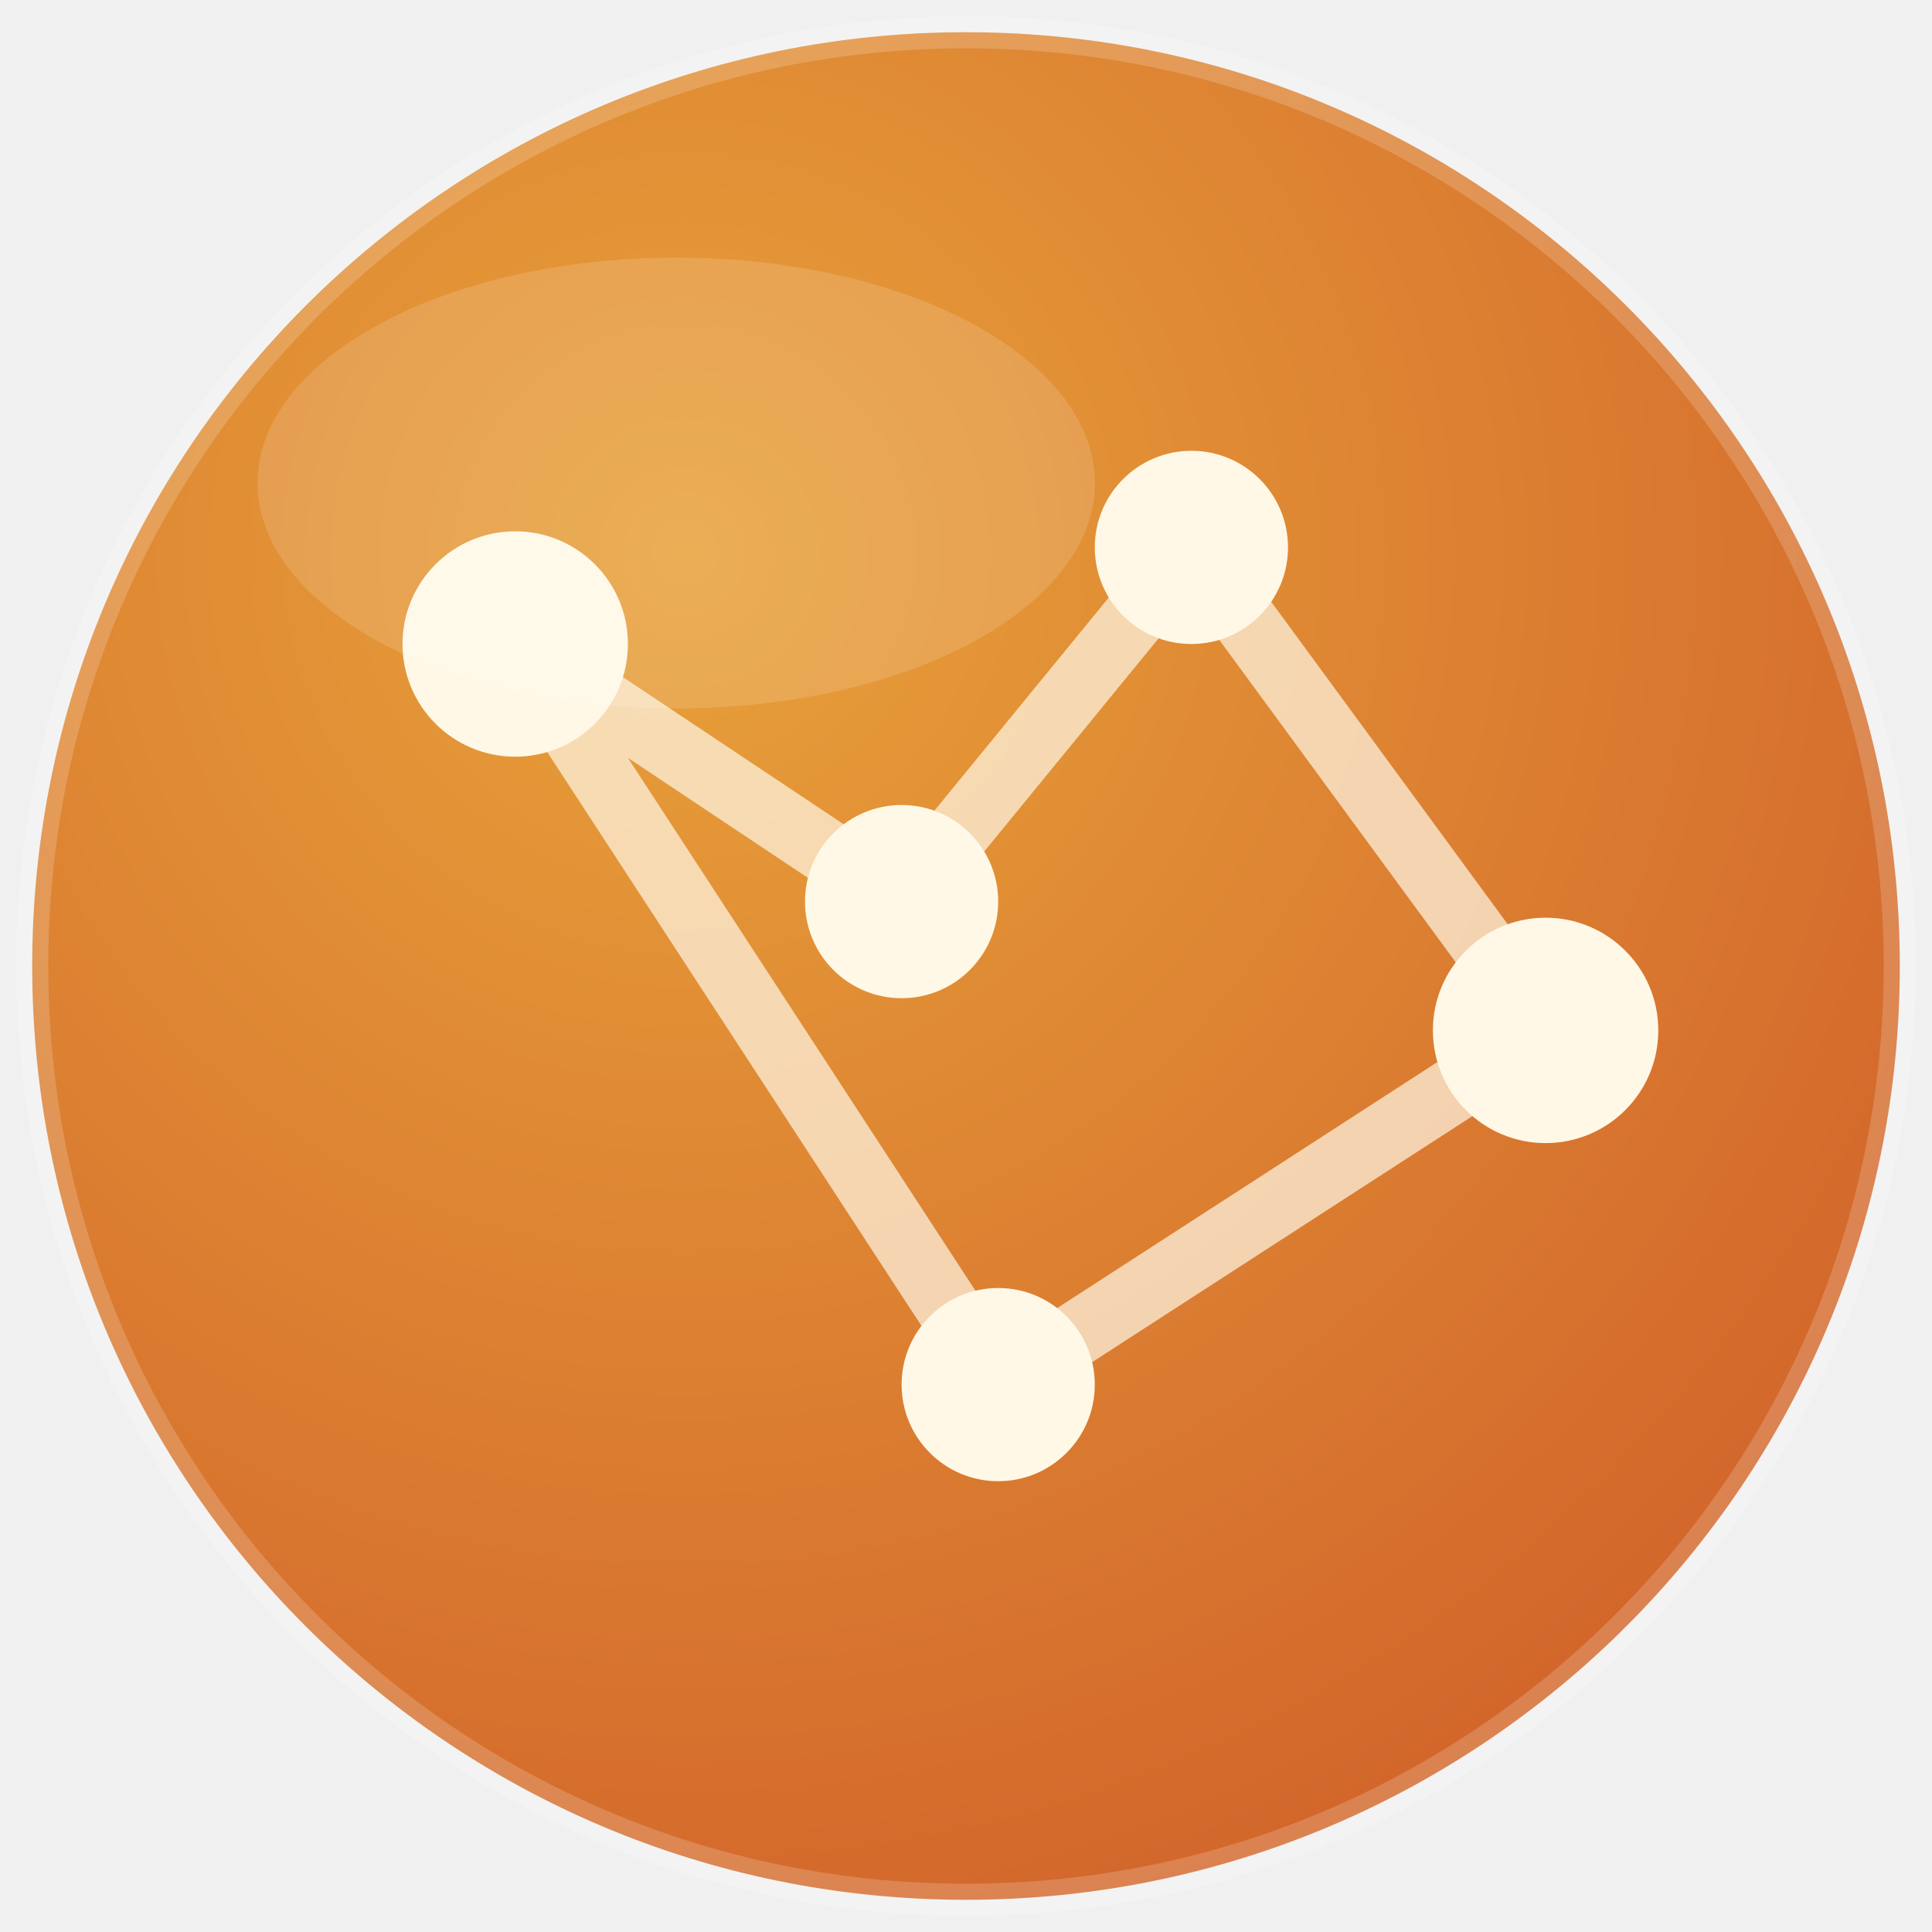
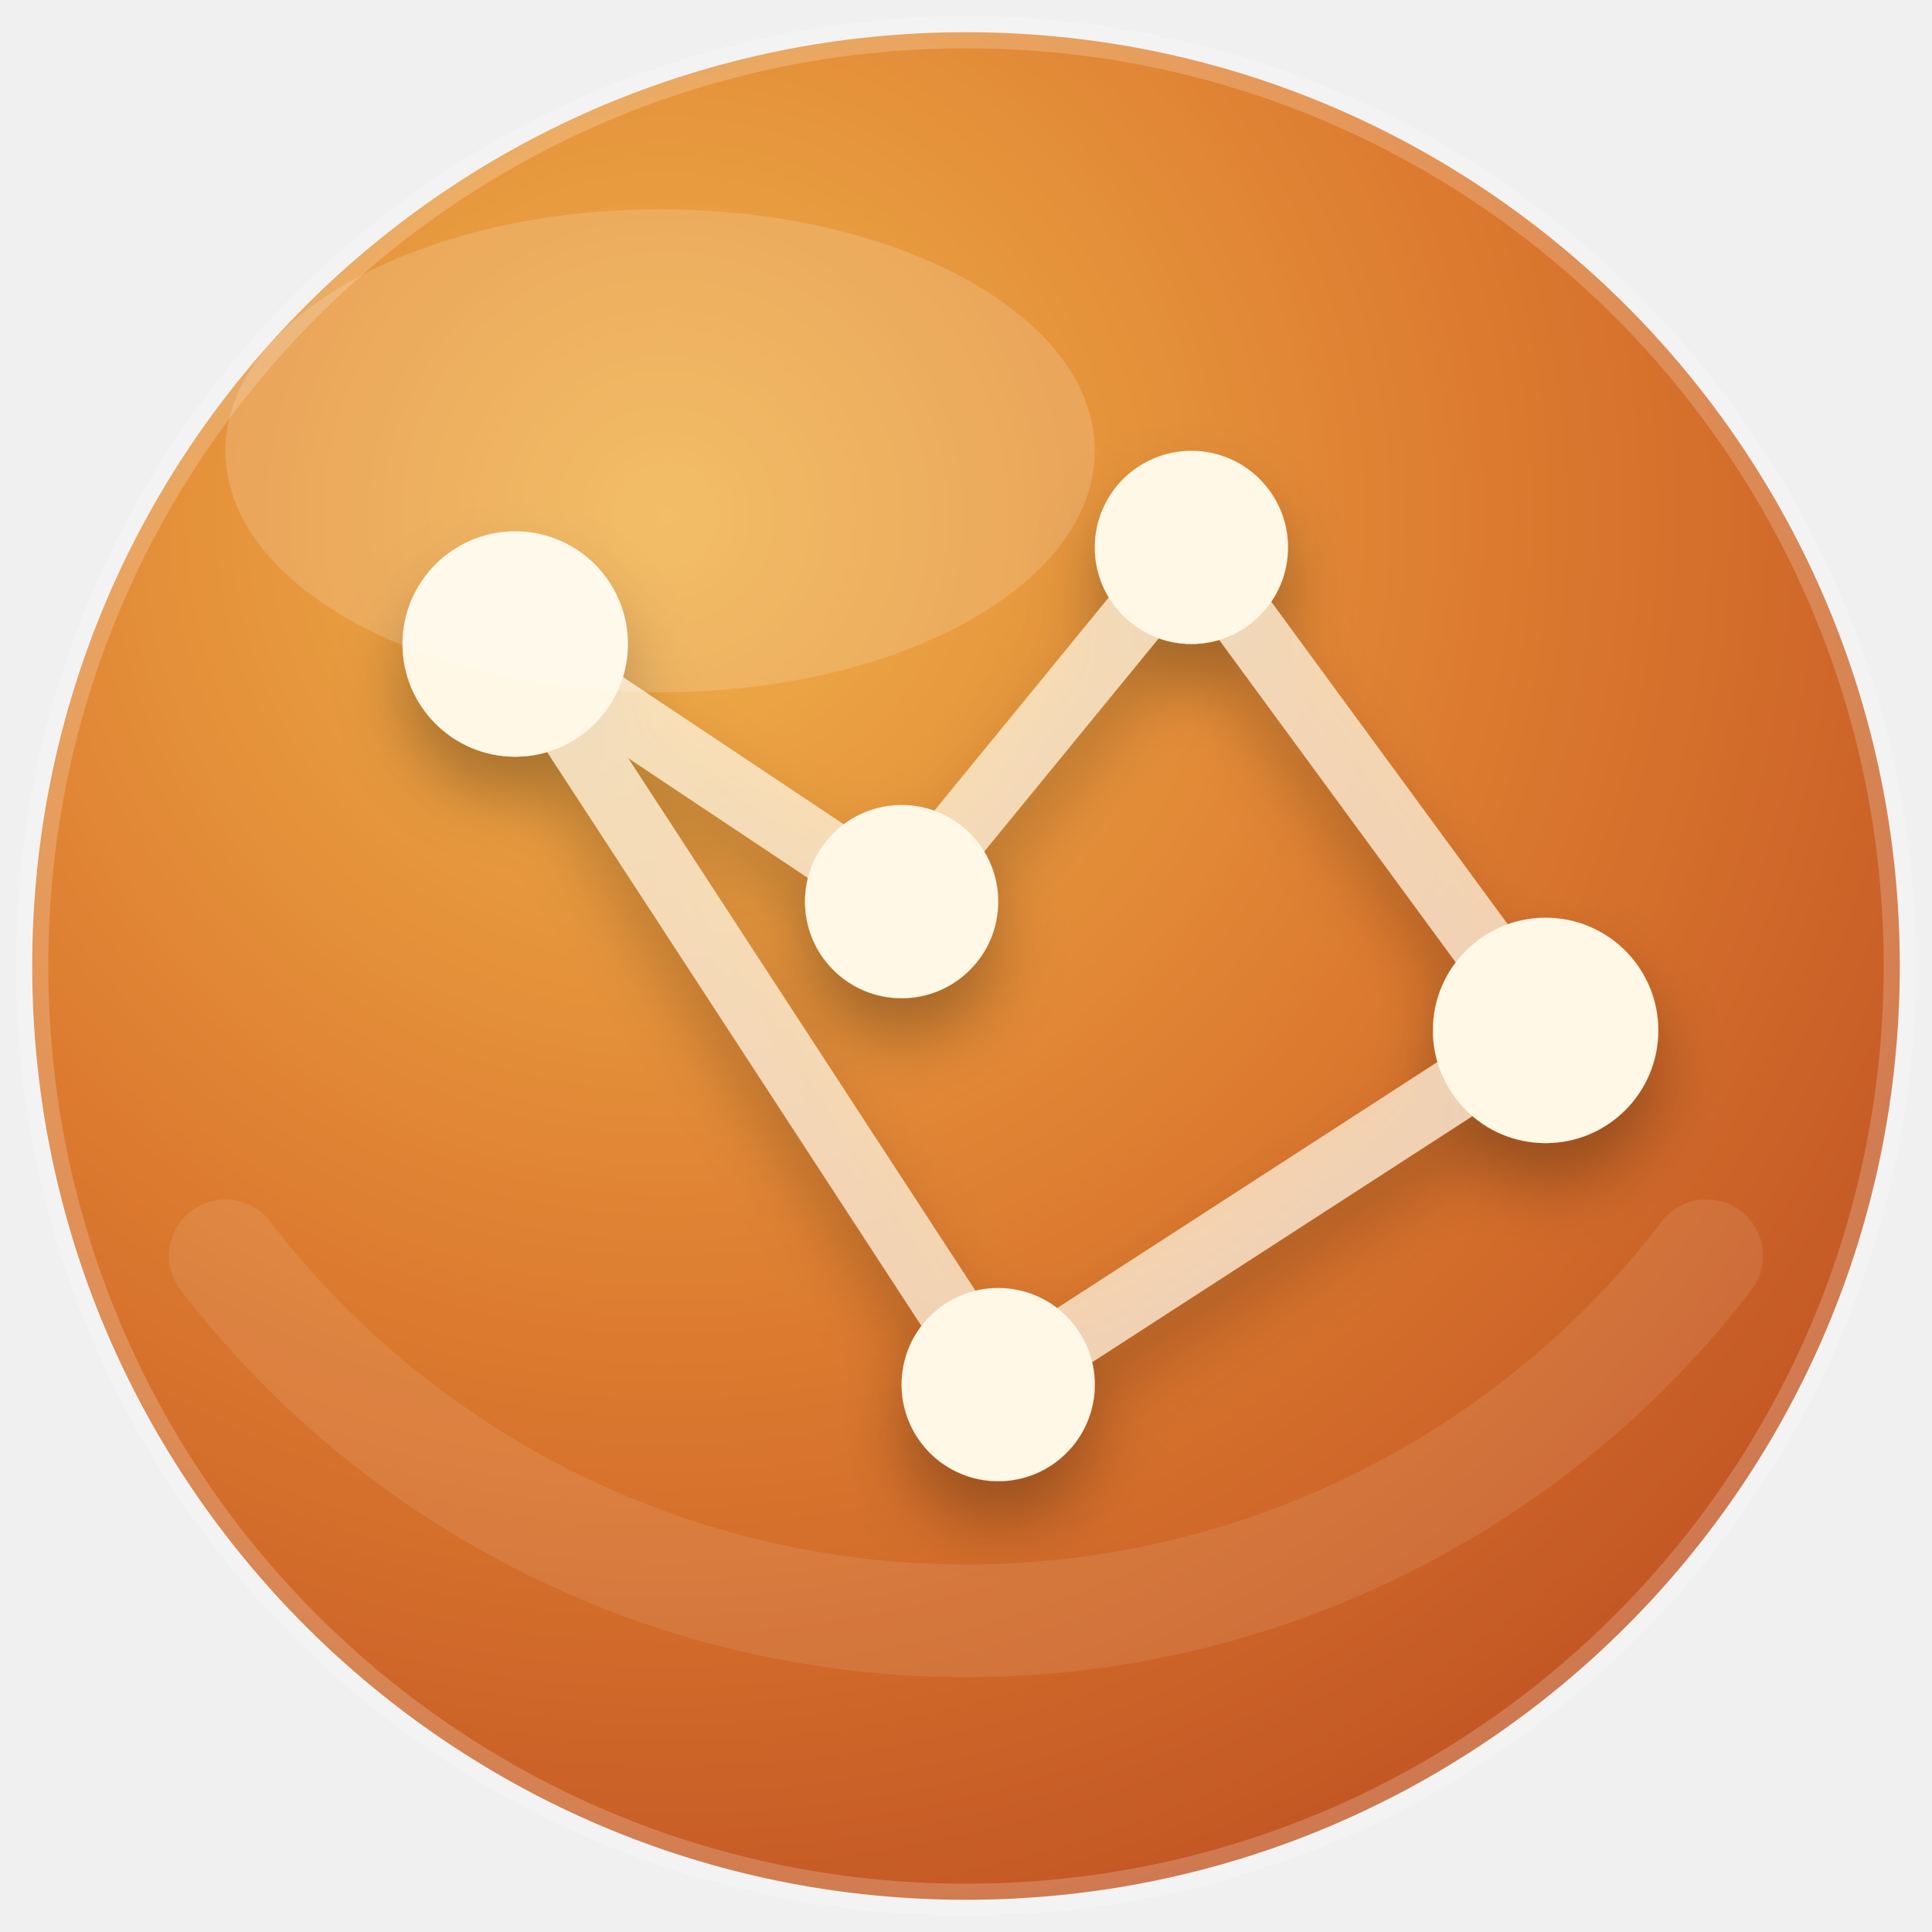
<svg xmlns="http://www.w3.org/2000/svg" viewBox="0 0 120 120" width="120" height="120" role="img" aria-label="Созвездие">
  <defs>
-     <radialGradient id="ф" cx="35%" cy="28%" r="82%">
-       <stop offset="0%" stop-color="#e8a13a" />
-       <stop offset="100%" stop-color="#d1622a" />
+     <radialGradient id="ф" cx="34%" cy="26%" r="86%">
+       <stop offset="0%" stop-color="#f0b14a" />
+       <stop offset="52%" stop-color="#dc7a2f" />
+       <stop offset="100%" stop-color="#bd4f22" />
    </radialGradient>
+     <filter id="т" x="-20%" y="-20%" width="140%" height="140%">
+       <feDropShadow dx="0" dy="2.5" stdDeviation="2" flood-color="#000000" flood-opacity="0.28" />
+     </filter>
  </defs>
  <circle cx="60" cy="60" r="58" fill="url(#ф)" />
-   <g stroke="#fff8e7" stroke-width="4" opacity=".7">
-     <path d="M32 40l24 16 18-22 22 30-34 22z" fill="none" />
+   <g filter="url(#т)">
+     <g stroke="#fff8e7" stroke-width="4" opacity=".7">
+       <path d="M32 40l24 16 18-22 22 30-34 22z" fill="none" />
+     </g>
+     <g fill="#fff8e7">
+       <circle cx="32" cy="40" r="7" />
+       <circle cx="56" cy="56" r="6" />
+       <circle cx="74" cy="34" r="6" />
+       <circle cx="96" cy="64" r="7" />
+       <circle cx="62" cy="86" r="6" />
+     </g>
  </g>
-   <g fill="#fff8e7">
-     <circle cx="32" cy="40" r="7" />
-     <circle cx="56" cy="56" r="6" />
-     <circle cx="74" cy="34" r="6" />
-     <circle cx="96" cy="64" r="7" />
-     <circle cx="62" cy="86" r="6" />
-   </g>
-   <ellipse cx="42" cy="30" rx="26" ry="14" fill="#ffffff" opacity=".14" />
-   <circle cx="60" cy="60" r="58" fill="none" stroke="#ffffff" stroke-opacity=".18" stroke-width="2" />
+   <ellipse cx="41" cy="28" rx="27" ry="15" fill="#ffffff" opacity=".16" />
+   <path d="M14 78a58 58 0 0092 0" fill="none" stroke="#ffffff" stroke-opacity=".09" stroke-width="7" stroke-linecap="round" />
+   <circle cx="60" cy="60" r="58" fill="none" stroke="#ffffff" stroke-opacity=".20" stroke-width="2" />
</svg>
